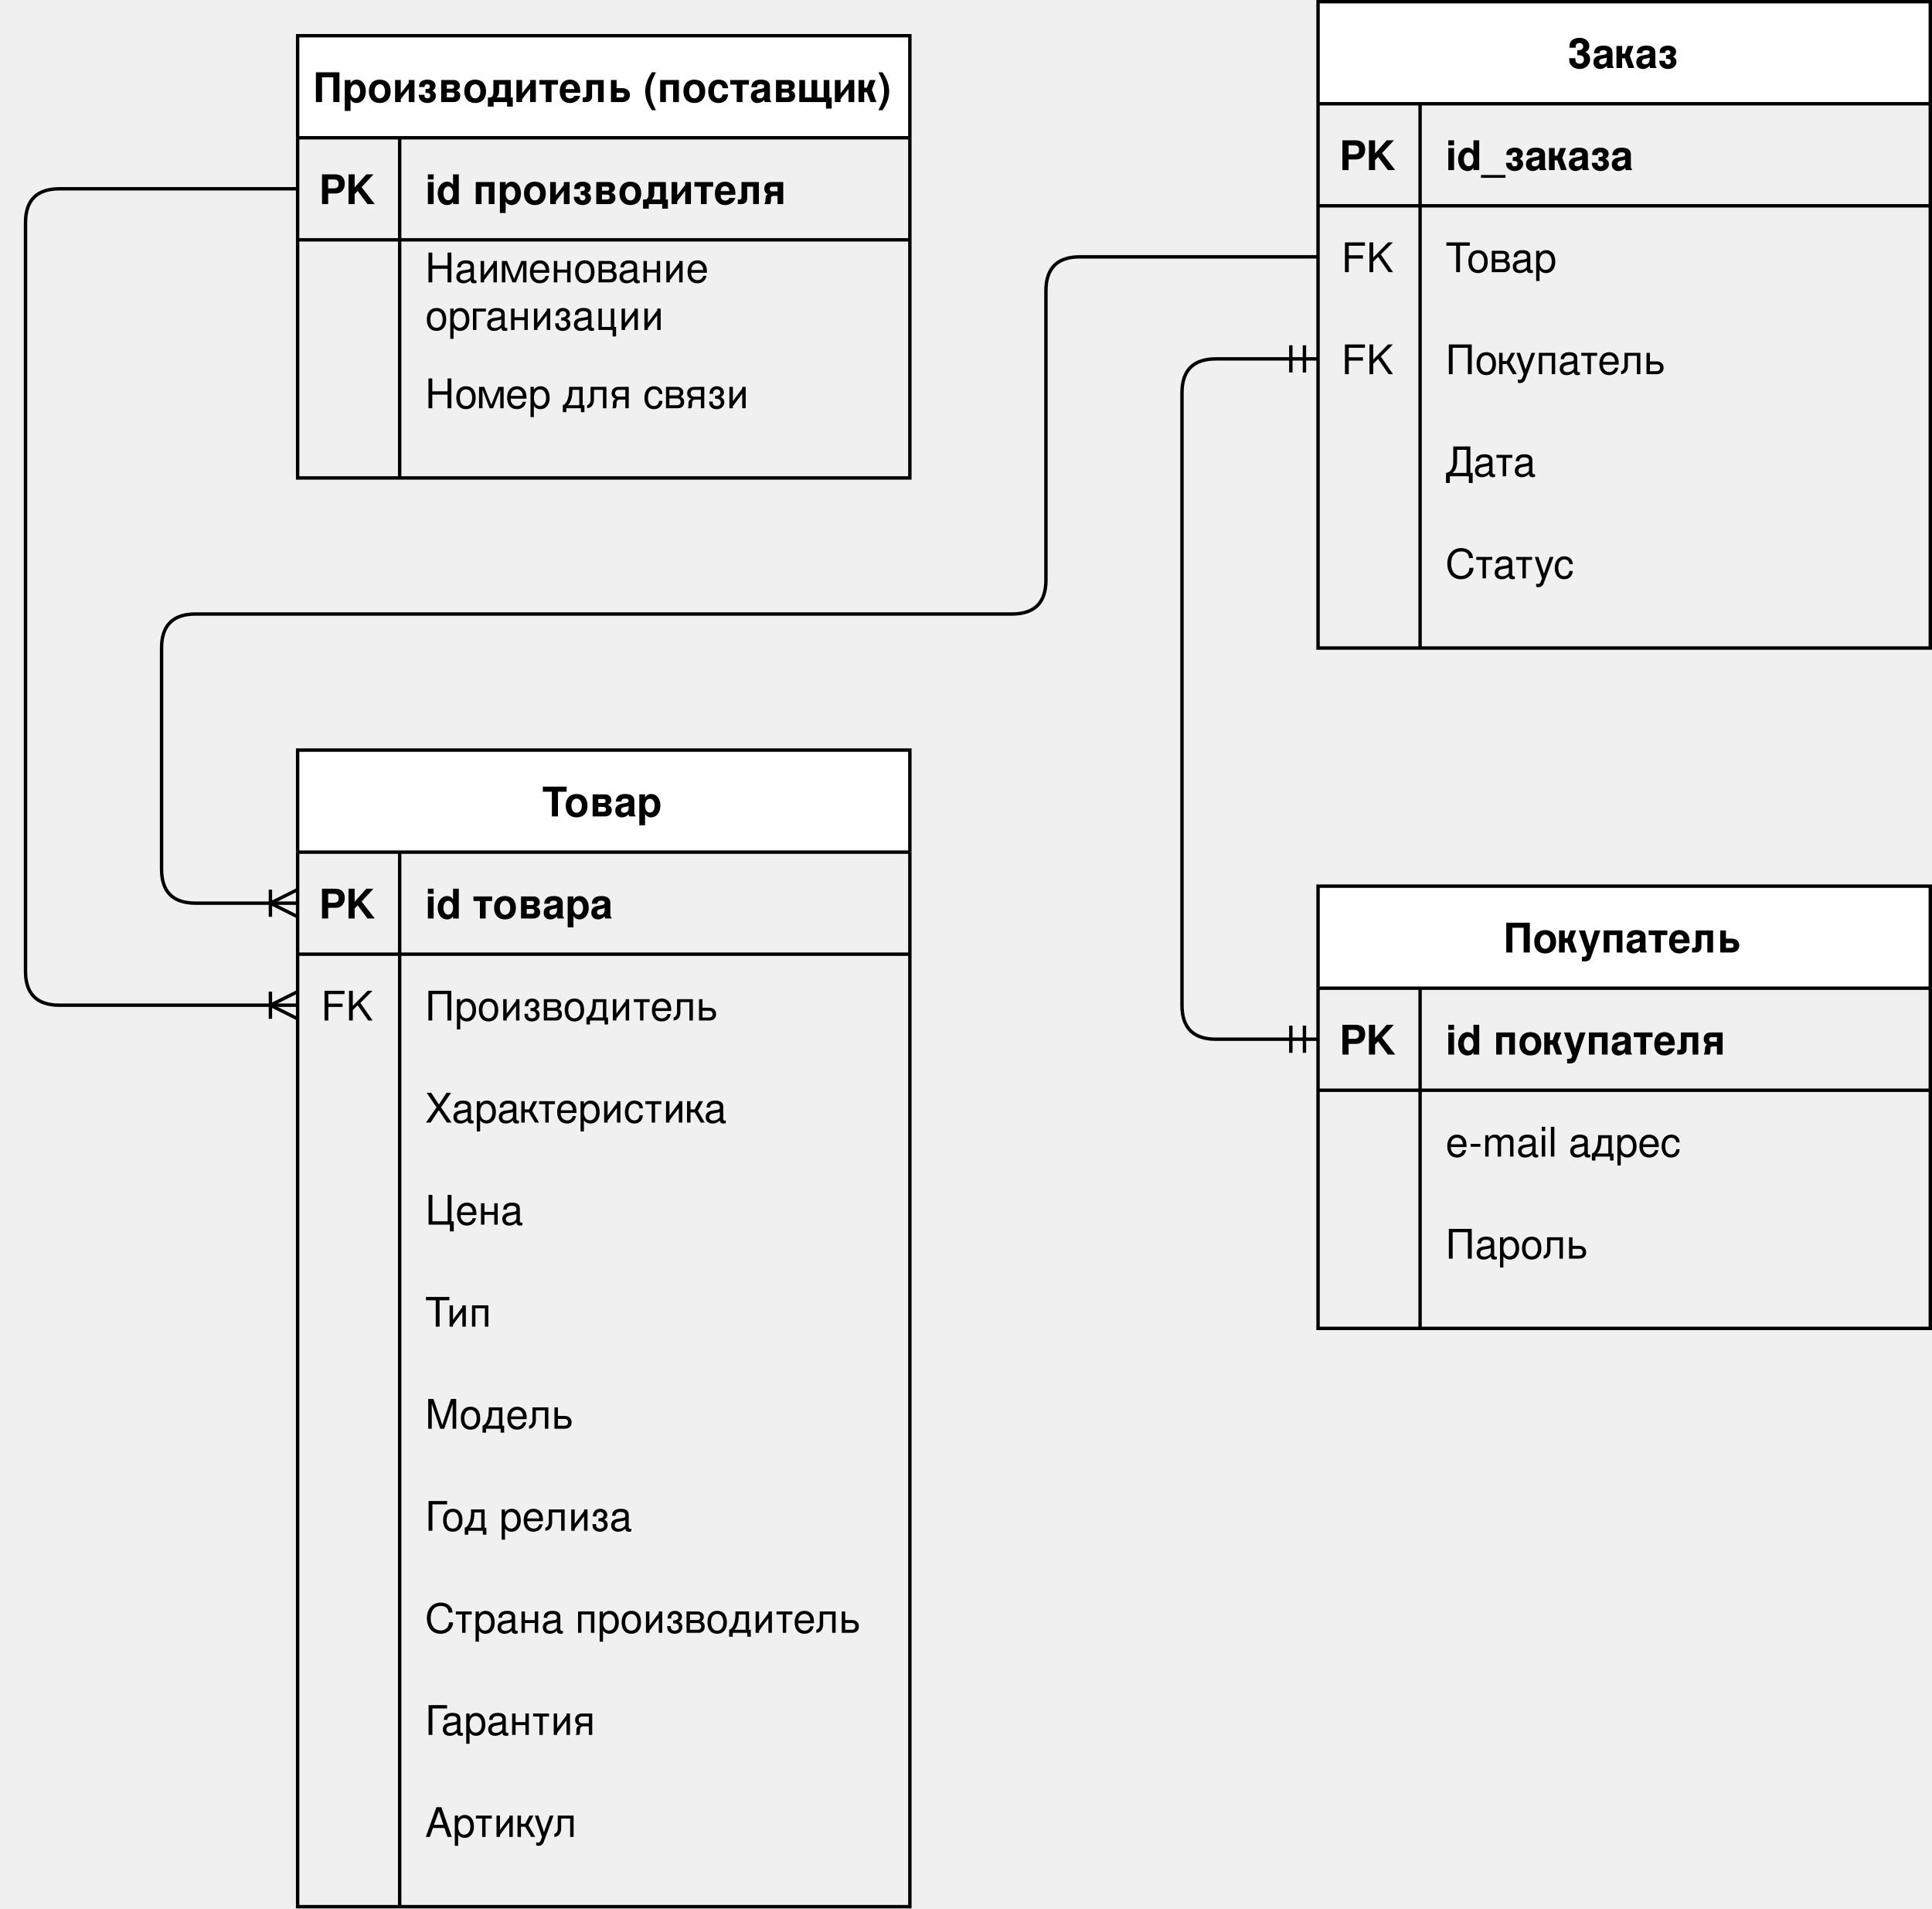
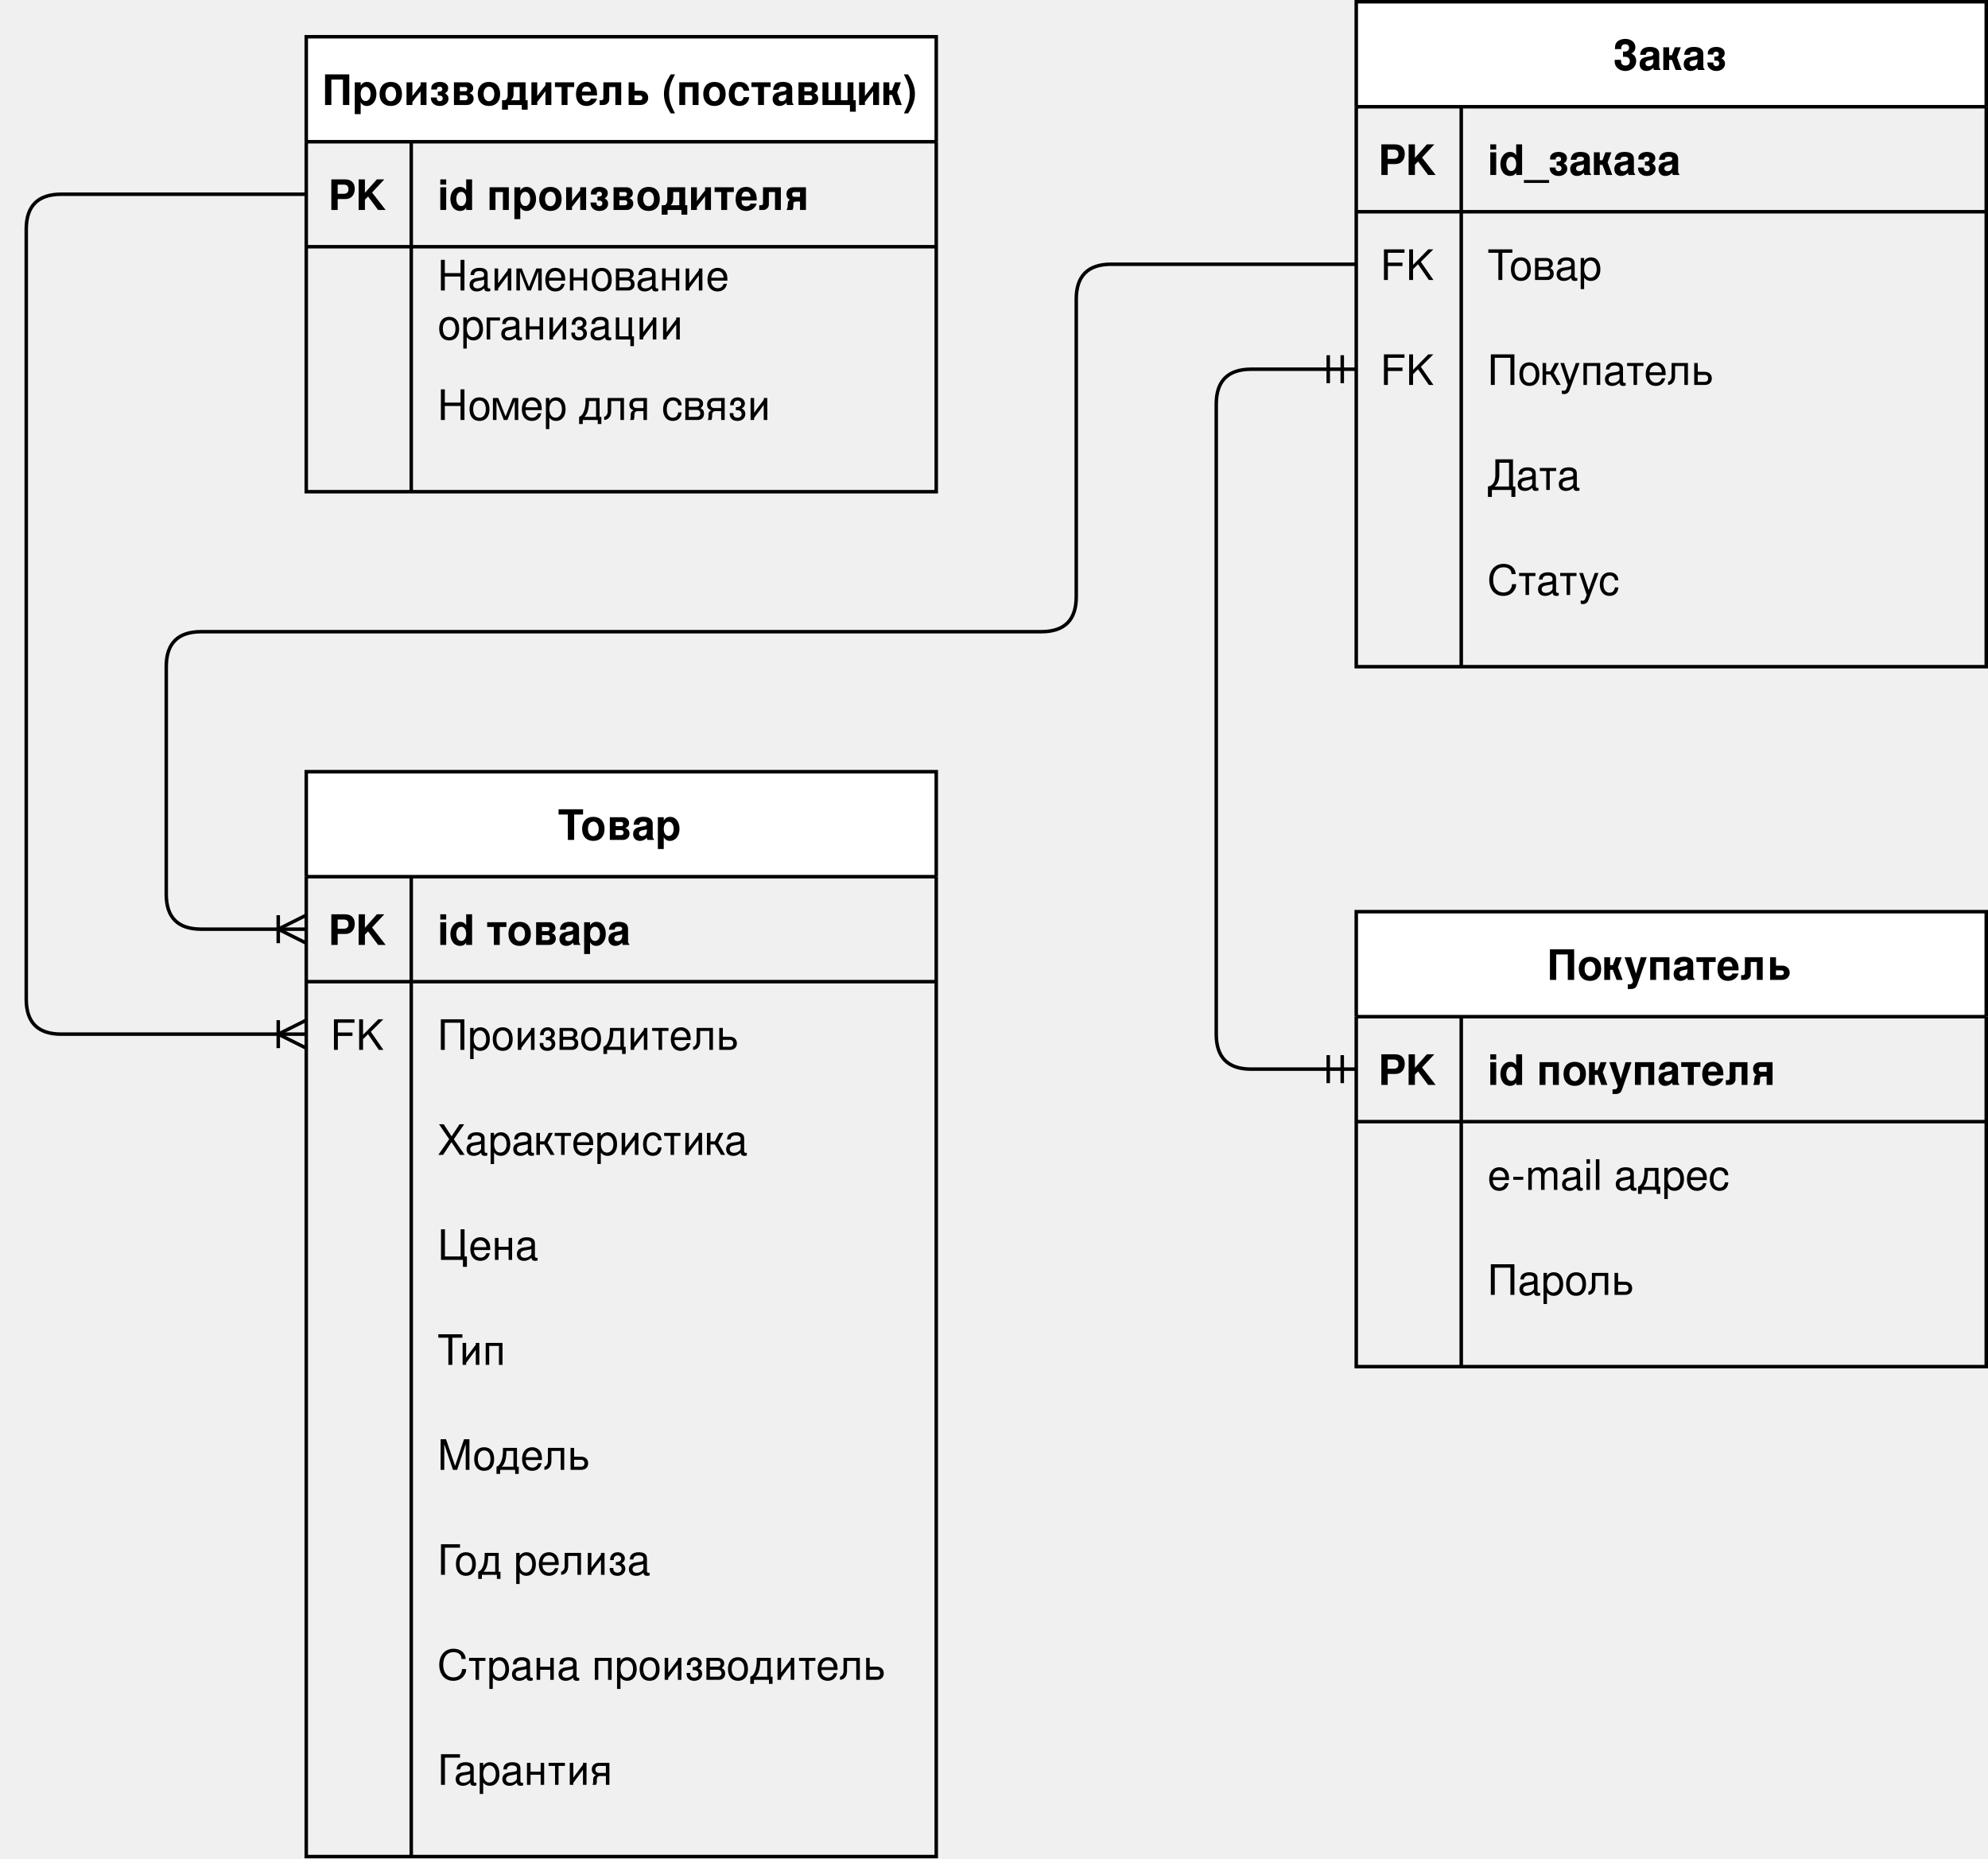
- <svg xmlns="http://www.w3.org/2000/svg" version="1.1" width="568px" height="561px" viewBox="-0.5 -0.5 568 561" content="&lt;mxfile host=&quot;app.diagrams.net&quot; modified=&quot;2020-12-17T16:02:36.501Z&quot; agent=&quot;5.0 (Windows NT 10.0; Win64; x64) AppleWebKit/537.36 (KHTML, like Gecko) Chrome/86.0.424.198 YaBrowser/20.11.3.183 Yowser/2.5 Safari/537.36&quot; etag=&quot;bkSLyqyLhwkshhMPDhsA&quot; version=&quot;14.0.4&quot; type=&quot;github&quot;&gt;&lt;diagram id=&quot;C5RBs43oDa-KdzZeNtuy&quot; name=&quot;Page-1&quot;&gt;7Z1bc5s4GIZ/jWd2L9LhaPClT2l3m57SNOnuzQ4Nss0UIxeTxO6vXwkkECAcHGMQhBmPB4SQhV7pkfR9Eh6o0/XurW9tVh+gDdyBItm7gTobKIqsKcoAfyR7H4UY5igKWPqOTSIlAV+d34AESiT0wbHBNhUxgNANnE068B56HrgPUmGW78OndLQFdNO/urGWIBfw9d5y86F3jh2solBTMZLwd8BZrugvy0PyfGuLRiZPsl1ZNnxigtT5QJ36EAbR0Xo3BS4uPFoud3/t79yrn8O3f3/Z/rK+Td7ffLy9iBK7POaW+BF84AUvTtq8NfV3jrQbeV9GX77vbhbB8uOFMozSfrTcB1Jgg5k0GF3i78k8/B4PZvLAVMPjKFwKQ8KYEz38noQhU1JQwZ6WPiqzDT4MrB84aLINLD8glUSVUACSPbAcD/goQA7PXdfabJ0wehSyclz7ytrDh4AmRM8mC2cH7OuojuC4qLpcocTwKU58gRL/SjKDL1uus/TQ8T0qR/yLEx9sUV6urG1AYpQsaaLII/ADsGPqGSn5twCuQeDvURRyVaeViLQiVSLnT0mdlE0StmLro0oCLdIOlnHaidbogMh9jPRGXvoi+VCBBI7lXqMGannLUMm0ULi0bR9ubix/CQISsIEOLuf5IyrMWBLHdafQhVhvD3o4pQBuyEUXLOi9P2AQwDWVlZRHnGhYFvoEfVDpTKU3+kBH2Z2iczk5Rx8c3Q+m0NsGPqplOA2AxH4CWHCO2IfbyPNqx+qWE/d82po5bT+/P07dkMZWou7RwkkZ4bKNEaLyXLghUFeObQPvCEWM0oowEqi1KjDKKYDiIwokFD2WrpcNC0jpGcWdbDfWveMtr6I7hxmF9doU3hW3Ob1OxWnCgvM0q2obeDpsmqeqfKK2lTdGYDs0vRNhGtdbcWGqKrniBxdry3EpUKNvLcSkRMGJjmXRkVmPbsIgUu0ReSZEjhpHpNZhRKql5WgMkXq++JOJvMSQcV5qwt4BPpYXTRg+5icNVMSMfGb4bYTfChOu0atF9hnpj/QMJOwkk9gSTRGFjJhfGv9ZWFNeu2lHyZh29JIkPp9lR2vHTKR5y07c3tpj2dHyM5EuWXY08ScjWn4ykrLsVELq12TrOUJzUTpqrZ/InIuwjdt6tA5PZDTxJzJawURmxoxPI6ZOGWrOGLKyI9kZE1/HkMYza1XGpcqMgKO4asF9BjOFGjLhpuiMrqeiNMBk/19zfP1LetjPFpf66ta70OaLC5Xjyu6ZXAmT6zQu8bU91VctBpMP11shmMzPYt6dzDB5nqZxyFNFYga58ZBWovaG2MZwyRC2Izw9VWRRxrhDfkc8VnhdbSR6byEqZSEqP8bVziZuOzrL5k1EcStoj4lomO8su2QiGgrVX/KzmO8viYkoNvbw+BkdC94JVmj4OUJJUTpF+WTrwGuZZRwPzsYtPzLH9nDZNDmrM/4kdVdccspa8YL0qlygYvO1JoFFAaqR96b0PK2Gp40vCTJO9ZIIDNO43orLUoMzVMETeJ0z6JzFK9GVlB0nQSm7SsSk8dswYK1HZFF4KsscW10P1EqAKitNE1WWOSvEuoLUpOqKy9S4CmShOsw5I7sMxmOkEoaMPC9GT8ZqyFh20eMZ1e0yGdUWkJG36jTxF5lkeVyHmXiESMIwkbOctGdiRUw0G2ciZ6lqd5iolffDNsdEjgUEWzOnOXvl67FRHu0+b56SejteldFGSsbvCWqOkvqp8wKRKamL/6oMWS/Y9qamKKlI6e3dES5zq3Q7jM4jtBQHnb2//Gzo1JpHJ2eNYHfQ2QJ3uc53l49jb03GxxObJqvdrtbpEesR9UAc7Pbz+rNh12geu12e1+stmNfrBfP6eAtZHrus87wNG3xrklCU3WN0GtoD8wwL4pvePiZ34/VthyuuELjkZ5HTXWFaxpzMLyyKX4k56QYnT5WuAUyqnxZTZencLow7qM+8n9/Ax/lFCUoCewnoBgGEmxVcQs9y50lotIUg2gaGqoY6WQVrlzQE4Nlj/NJvdDq/RnrdwA+Wt8cXdk7wnTYedPwPPn6jk7PZjrk029MTDz3yd/aEuQufJreFZ/S+6JHwczCalN8YtoUP/j04gFA6bw9o91DYkUYLeg+2ZFni6B8H+sC1Aucx/SC8WkF+4zPuT5L6FlckivJRpmJFz0ruSupWLiE1k5CSTSgqi1xCqDJYeyYa6e8KMxx7oekaWP1gtrLRVTUVHx1EGUgaTCzCy9sQpzPCNDSY8eKYOTYKCdiufZU5ypVtUYU0zL5Uvaw9TM5WvsrweOq8rCO7Kp+RurhVHBhD1jeE5GYvP+Fr0Z7Kl+ihNDaG5GYn70Zw7P/Sr2fJcbMVDqHy+ykrVFGU4eSp7oOOTLqr52Wdeym52cv7Jdqzk/Ilcuhi4ZKzYGX2ond3CELJWsQShYr9OvUzUbHOHZHc7OUXunSbiqZYVOQZ+Wdn+LezTkKzQEtRoHmyjb+npgjbHvn5O9Wu0i5qys35b/j5KfB2azk8vrJxZJFQojBR6RdfnouJdW545Gvb3qWXLzJkPe8Jq5WJBX+cO878mUq8CFNt+/+RVSmaMHwssa+nOnf22vLsT6FoocOOd6FLXm5auKyX+4WTxLP6uLNexGG2upX1cetyOiHZyCRUkY9bM9O/o2qHndzZ+LJWg5Ob8w/EZ2xaHVgpcsg/8uxCkehNmg22oVGmDWVfXFy2DQ0zCenZhKpqQ5mFH7L8TBvKxKevdC5cWGKeFl+VTmqj6NSHMGCj+9Zm9QHaAMf4Hw==&lt;/diagram&gt;&lt;/mxfile&gt;" resource="https://app.diagrams.net/#Hpaw-wow%2FDataBase%2Fmain%2FLogicDiag.svg">
+ <svg xmlns="http://www.w3.org/2000/svg" version="1.1" width="568px" height="531px" viewBox="-0.5 -0.5 568 531" content="&lt;mxfile host=&quot;app.diagrams.net&quot; modified=&quot;2020-12-17T16:26:42.685Z&quot; agent=&quot;5.0 (Windows NT 10.0; Win64; x64) AppleWebKit/537.36 (KHTML, like Gecko) Chrome/86.0.424.198 YaBrowser/20.11.3.183 Yowser/2.5 Safari/537.36&quot; etag=&quot;gTwo0oSM0lRyNbuVki-T&quot; version=&quot;14.0.4&quot; type=&quot;github&quot;&gt;&lt;diagram id=&quot;C5RBs43oDa-KdzZeNtuy&quot; name=&quot;Page-1&quot;&gt;7Z1bc5s4GIZ/jWd2L9JBHAy+9CntbtNTmibdvdmhQbaZYnAxSez++pVAAgEiARuDIJ7xeEAIIfRKD9L3STBQpuvdW9/crD54FnQGsmTtBspsIMtAleUB/knWPgrRjVEUsPRti0RKAr7avyEJlEjog23BbSpi4HlOYG/Sgfee68L7IBVm+r73lI628Jz0VTfmEuYCvt6bTj70zraCVRRqyHoS/g7ayxW9MhiS+1ubNDK5k+3KtLwnJkiZD5Sp73lBtLXeTaGDC4+Wy91f+zvn6ufw7d9ftr/Mb5P3Nx9vL6LELqucEt+CD93g4KSNW0N7Z0u7kftl9OX77mYRLD9eyMMo7UfTeSAFNphJg9El/p/Mw//xYAYGhhJuR+FSGBLGnGjh/yQMmZKCCva09FGZbfBmYP7AQZNtYPoBqSSKhAKQ7IFpu9BHASDcdxxzs7XD6FHIynasK3PvPQQ0Ibo3Wdg7aF1HdQTHRdXlCiWGd3HiC5T4V5IZfNh07KWLtu9ROeIrTny4RXm5MrcBiVGypIkij9AP4I6pZ6Tk30JvDQN/j6KQoxqtRKQVKRLZf0rqJDBI2IqtjwoJNEk7WMZpJ1qjDSJ3Fen1vPRF8qECCWzTuUYN1HSXoZJpoXBpW763uTH9JQxIwMazcTnPH1FhxpLYjjP1HA/r7XouTinwNuSgAxf03B9eEHhrKispjzjRsCy0Cfqh0plKb7SBhrI7Rfsg2Uc/HN0Ppp67DXxUy3AaEIn9BLHgHLGfbyMvqx2rW07c02lr5LT9/L6auiGNzUTdysJJGeGyjdFD5blwQqCubMuCbgVF9NKKMBIojSowyimA4iMKJBStStfLlgWk9IziTrYb8952l1fRmcOMwlpjCu+K25zWpOI0YcF5mlW1Czwdts1TBRypbe2NEVo2Te9ImMb1VlyYKnKu+OHF2rQdCtToXw0xKVFwom0gOjKb0U0YRCpnRJ4IkaPWEan2GJFKaTlaQ6SWL/5kIC8xZJyXGrD3gI/lRROGj/lBAxUxI58R/uvhv8yEq/RokX1G+iM9AgkfkklsiaaIQkbMlcZ/FtaU127akTOmHa0kiU9n2VG7MRJp37ITt7fuWHbU/EikT5YdVfzBiJofjKQsO7WQ+jXZeipoLsqDWj0PZE5F2NZtPWqPBzKq+AMZtWAgM2P6pxFTpww1ZwxZ2Z7sjImvYUjjkbUCcKkyPeAorlJwns4MoYZMuCE6o5upKC0w2f/XGF//kh72s8Wltrp1L9T54kLhuLLPTK6FyU0al/jaHuurFoPJz9dbIZjMz2LencwweZ6mcchTWWI6uXGXVqL2htjGcMkQtic8PVZkUfq4Q/6DeCzzHrWR6GcLUSkLUfk+LjiZuN14WLZvIopbQXdMRMP8w7JPJqKhUM9Lfhbzz0tiIoqNPTx+RtuCPwRrNPxUUFKUhyI42jrwWkYZ1cHZuuUHcGwPl22Tsz7jT1J3xSUnUIsnpNflAhWbrw0JLApQ9bw35czTenja+pQg/VgvicAwjeutuCzVOV0VPIDXOJ3OWTwTXU7ZcRKUsrNEDBq/Cx3WZkQWhacAcGx1Z6DWAlQgt01UADgzxPqC1KTqisvUuApkoTrMOSP7DMYqUglDRp4X40zGeshYdtLjCdXtMxmVDpCRN+s08RcZZHpcj5lYQSRhmMiZTnpmYk1MNFpnImeqan+YqJb3w7bHRI4FBFszpzl75euxUVZ2n7dPSa0br8roIiXj9wS1R0nt2HGByJTUxH9VBtAKlr0pKUrKUnp5d4TL3CzdHqOzgpbioPPsLz8ZOtX20cmZI9gfdHbAXa7x3eXj2FuT8fHEpsl6l6v1usdaoR6Ig93zuP5k2NXbx26fx/VaB8b1WsG4Pl5Clscu6zzvwgLfhiRsgZjKp8VUXtq3C/3O02buz2/w4/yixCsToLWEdOYrAs/KW3qu6cyT0GhubLS+AaCbnayCtUNaBHStMX6bLdqdXyPBbrwPprvHB3Z28J22IrT9D95+o5G92Y45NNvTHRfd8nd2hzkL7yanhXv0vOiW8H0wmpRf8bD1Hvx7+IzwtEMa0AdFYQ2JZqo926KBxNE/DvShYwb2Y/pGeLWCXOMzfrIk9S2uSHTS/ihTsaJ7JWcldSuXkJJJSM4mFJVFLiFUGcw9E408+QozHLtX6OQu7dlsZaMrSio+2ogykDSYWITD2xCnz4GhqDMgHDPbeiECu7VgKEe5si2qkIbZtwWXHeiBbOWrDY/Hdjh6slzoBamLW0Vhb7LJ1ULc7OV7Mh1aLHSIHnJrfUludvL2Mdv6L/3egRw3O2HpLL9QqEYVRelOHmsX68nwu35eNrlIiJu9vMGtO0uEDpFDEwuXHE/s7KBF6YJQshGxRKHieQLmiajY5FIfbvbyHtx+U9EQi4p0EsWpP+PTS2gWaCkKNMHZlXMiaja6noefv2PtKt2iJmjPj8PPT4EbR83h8ZX1I4uEEoWJ8nlW0amY2ORKHr623Z1TdJAh62VPWKNMLPgi5DjzlYB4dpHS9Q/t1CmaMHwsMWG9Pnf22nStT6FoocOOd6BPXm5auKyX+8BB4kl93Fkv4jBb3cr6uDWQTgjomYRq8nGrRvo6ivq8kzsbH6gNOLk5n9Y8YdPqwUyR5/wjL04UiV4R12IbGmXakHpgGxpmEtKyCdXVhjITPwB4oQ1l4tN3lRZOLDGOi69IR7VRtJt8cDuKnny2XJn/Dw==&lt;/diagram&gt;&lt;/mxfile&gt;" resource="https://app.diagrams.net/#Hpaw-wow%2FDataBase%2Fmain%2FLogicDiag.svg">
  <defs>
    <clipPath id="mx-clip-387-290-30-30-0">
      <rect x="387" y="290" width="30" height="30" />
    </clipPath>
    <clipPath id="mx-clip-423-290-144-30-0">
      <rect x="423" y="290" width="144" height="30" />
    </clipPath>
    <clipPath id="mx-clip-423-320-144-30-0">
      <rect x="423" y="320" width="144" height="30" />
    </clipPath>
    <clipPath id="mx-clip-423-350-144-30-0">
      <rect x="423" y="350" width="144" height="30" />
    </clipPath>
    <clipPath id="mx-clip-87-40-30-30-0">
      <rect x="87" y="40" width="30" height="30" />
    </clipPath>
    <clipPath id="mx-clip-123-40-144-30-0">
      <rect x="123" y="40" width="144" height="30" />
    </clipPath>
    <clipPath id="mx-clip-123-70-144-30-0">
      <rect x="123" y="70" width="144" height="30" />
    </clipPath>
    <clipPath id="mx-clip-123-100-144-30-0">
      <rect x="123" y="100" width="144" height="30" />
    </clipPath>
    <clipPath id="mx-clip-87-250-30-30-0">
      <rect x="87" y="250" width="30" height="30" />
    </clipPath>
    <clipPath id="mx-clip-123-250-144-30-0">
      <rect x="123" y="250" width="144" height="30" />
    </clipPath>
    <clipPath id="mx-clip-87-280-30-30-0">
      <rect x="87" y="280" width="30" height="30" />
    </clipPath>
    <clipPath id="mx-clip-123-280-144-30-0">
      <rect x="123" y="280" width="144" height="30" />
    </clipPath>
    <clipPath id="mx-clip-123-310-144-30-0">
      <rect x="123" y="310" width="144" height="30" />
    </clipPath>
    <clipPath id="mx-clip-123-340-144-30-0">
      <rect x="123" y="340" width="144" height="30" />
    </clipPath>
    <clipPath id="mx-clip-123-370-144-30-0">
      <rect x="123" y="370" width="144" height="30" />
    </clipPath>
    <clipPath id="mx-clip-123-400-144-30-0">
      <rect x="123" y="400" width="144" height="30" />
    </clipPath>
    <clipPath id="mx-clip-123-430-144-30-0">
      <rect x="123" y="430" width="144" height="30" />
    </clipPath>
    <clipPath id="mx-clip-123-460-144-30-0">
      <rect x="123" y="460" width="144" height="30" />
    </clipPath>
    <clipPath id="mx-clip-123-490-144-30-0">
      <rect x="123" y="490" width="144" height="30" />
-     </clipPath>
-     <clipPath id="mx-clip-123-520-144-30-0">
-       <rect x="123" y="520" width="144" height="30" />
    </clipPath>
    <clipPath id="mx-clip-387-30-30-30-0">
      <rect x="387" y="30" width="30" height="30" />
    </clipPath>
    <clipPath id="mx-clip-423-30-144-30-0">
      <rect x="423" y="30" width="144" height="30" />
    </clipPath>
    <clipPath id="mx-clip-387-60-30-30-0">
      <rect x="387" y="60" width="30" height="30" />
    </clipPath>
    <clipPath id="mx-clip-423-60-144-30-0">
      <rect x="423" y="60" width="144" height="30" />
    </clipPath>
    <clipPath id="mx-clip-387-90-30-30-0">
      <rect x="387" y="90" width="30" height="30" />
    </clipPath>
    <clipPath id="mx-clip-423-90-144-30-0">
      <rect x="423" y="90" width="144" height="30" />
    </clipPath>
    <clipPath id="mx-clip-423-120-144-30-0">
      <rect x="423" y="120" width="144" height="30" />
    </clipPath>
    <clipPath id="mx-clip-423-150-144-30-0">
      <rect x="423" y="150" width="144" height="30" />
    </clipPath>
  </defs>
  <g>
    <path d="M 387 290 L 387 260 L 567 260 L 567 290" fill="#ffffff" stroke="#000000" stroke-miterlimit="10" pointer-events="all" />
    <path d="M 387 290 L 387 390 L 567 390 L 567 290" fill="none" stroke="#000000" stroke-miterlimit="10" pointer-events="none" />
    <path d="M 387 290 L 567 290" fill="none" stroke="#000000" stroke-miterlimit="10" pointer-events="none" />
    <path d="M 417 290 L 417 390" fill="none" stroke="#000000" stroke-miterlimit="10" pointer-events="none" />
    <g fill="#000000" font-family="Helvetica" font-weight="bold" pointer-events="none" text-anchor="middle" font-size="12px">
      <text x="476.5" y="279.5">Покупатель</text>
    </g>
    <path d="M 387 290 M 567 290 M 567 320 L 387 320" fill="none" stroke="#000000" stroke-miterlimit="10" pointer-events="none" />
    <path d="M 387 290 M 417 290 M 417 320 M 387 320" fill="none" stroke="#000000" stroke-miterlimit="10" pointer-events="none" />
    <g fill="#000000" font-family="Helvetica" font-weight="bold" pointer-events="none" clip-path="url(#mx-clip-387-290-30-30-0)" text-anchor="middle" font-size="12px">
      <text x="401.5" y="309.5">PK</text>
    </g>
    <path d="M 417 290 M 567 290 M 567 320 M 417 320" fill="none" stroke="#000000" stroke-miterlimit="10" pointer-events="none" />
    <g fill="#000000" font-family="Helvetica" font-weight="bold" text-decoration="underline" pointer-events="none" clip-path="url(#mx-clip-423-290-144-30-0)" font-size="12px">
      <text x="424.5" y="309.5">id покупателя</text>
    </g>
    <path d="M 387 320 M 567 320 M 567 350 M 387 350" fill="none" stroke="#000000" stroke-miterlimit="10" pointer-events="none" />
    <path d="M 387 320 M 417 320 M 417 350 M 387 350" fill="none" stroke="#000000" stroke-miterlimit="10" pointer-events="none" />
    <path d="M 417 320 M 567 320 M 567 350 M 417 350" fill="none" stroke="#000000" stroke-miterlimit="10" pointer-events="none" />
    <g fill="#000000" font-family="Helvetica" pointer-events="none" clip-path="url(#mx-clip-423-320-144-30-0)" font-size="12px">
      <text x="424.5" y="339.5">e-mail адрес</text>
    </g>
    <path d="M 387 350 M 567 350 M 567 380 M 387 380" fill="none" stroke="#000000" stroke-miterlimit="10" pointer-events="none" />
    <path d="M 387 350 M 417 350 M 417 380 M 387 380" fill="none" stroke="#000000" stroke-miterlimit="10" pointer-events="none" />
    <path d="M 417 350 M 567 350 M 567 380 M 417 380" fill="none" stroke="#000000" stroke-miterlimit="10" pointer-events="none" />
    <g fill="#000000" font-family="Helvetica" pointer-events="none" clip-path="url(#mx-clip-423-350-144-30-0)" font-size="12px">
      <text x="424.5" y="369.5">Пароль</text>
    </g>
    <path d="M 87 40 L 87 10 L 267 10 L 267 40" fill="#ffffff" stroke="#000000" stroke-miterlimit="10" pointer-events="none" />
    <path d="M 87 40 L 87 140 L 267 140 L 267 40" fill="none" stroke="#000000" stroke-miterlimit="10" pointer-events="none" />
    <path d="M 87 40 L 267 40" fill="none" stroke="#000000" stroke-miterlimit="10" pointer-events="none" />
    <path d="M 117 40 L 117 140" fill="none" stroke="#000000" stroke-miterlimit="10" pointer-events="none" />
    <g fill="#000000" font-family="Helvetica" font-weight="bold" pointer-events="none" text-anchor="middle" font-size="12px">
      <text x="176.5" y="29.5">Производитель (поставщик)</text>
    </g>
    <path d="M 87 40 M 267 40 M 267 70 L 87 70" fill="none" stroke="#000000" stroke-miterlimit="10" pointer-events="none" />
    <path d="M 87 40 M 117 40 M 117 70 M 87 70" fill="none" stroke="#000000" stroke-miterlimit="10" pointer-events="none" />
    <g fill="#000000" font-family="Helvetica" font-weight="bold" pointer-events="none" clip-path="url(#mx-clip-87-40-30-30-0)" text-anchor="middle" font-size="12px">
      <text x="101.5" y="59.5">PK</text>
    </g>
    <path d="M 117 40 M 267 40 M 267 70 M 117 70" fill="none" stroke="#000000" stroke-miterlimit="10" pointer-events="none" />
    <g fill="#000000" font-family="Helvetica" font-weight="bold" text-decoration="underline" pointer-events="none" clip-path="url(#mx-clip-123-40-144-30-0)" font-size="12px">
      <text x="124.5" y="59.5">id производителя</text>
    </g>
    <path d="M 87 70 M 267 70 M 267 100 M 87 100" fill="none" stroke="#000000" stroke-miterlimit="10" pointer-events="none" />
    <path d="M 87 70 M 117 70 M 117 100 M 87 100" fill="none" stroke="#000000" stroke-miterlimit="10" pointer-events="none" />
    <path d="M 117 70 M 267 70 M 267 100 M 117 100" fill="none" stroke="#000000" stroke-miterlimit="10" pointer-events="none" />
    <g fill="#000000" font-family="Helvetica" pointer-events="none" clip-path="url(#mx-clip-123-70-144-30-0)" font-size="12px">
      <text x="124.5" y="82.5">Наименование </text>
      <text x="124.5" y="96.5">организации</text>
    </g>
    <path d="M 87 100 M 267 100 M 267 130 M 87 130" fill="none" stroke="#000000" stroke-miterlimit="10" pointer-events="none" />
    <path d="M 87 100 M 117 100 M 117 130 M 87 130" fill="none" stroke="#000000" stroke-miterlimit="10" pointer-events="none" />
    <path d="M 117 100 M 267 100 M 267 130 M 117 130" fill="none" stroke="#000000" stroke-miterlimit="10" pointer-events="none" />
    <g fill="#000000" font-family="Helvetica" pointer-events="none" clip-path="url(#mx-clip-123-100-144-30-0)" font-size="12px">
      <text x="124.5" y="119.5">Номер для связи</text>
    </g>
    <path d="M 87 250 L 87 220 L 267 220 L 267 250" fill="#ffffff" stroke="#000000" stroke-miterlimit="10" pointer-events="none" />
-     <path d="M 87 250 L 87 560 L 267 560 L 267 250" fill="none" stroke="#000000" stroke-miterlimit="10" pointer-events="none" />
+     <path d="M 87 250 L 87 530 L 267 530 L 267 250" fill="none" stroke="#000000" stroke-miterlimit="10" pointer-events="none" />
    <path d="M 87 250 L 267 250" fill="none" stroke="#000000" stroke-miterlimit="10" pointer-events="none" />
-     <path d="M 117 250 L 117 560" fill="none" stroke="#000000" stroke-miterlimit="10" pointer-events="none" />
+     <path d="M 117 250 L 117 530" fill="none" stroke="#000000" stroke-miterlimit="10" pointer-events="none" />
    <g fill="#000000" font-family="Helvetica" font-weight="bold" pointer-events="none" text-anchor="middle" font-size="12px">
      <text x="176.5" y="239.5">Товар</text>
    </g>
    <path d="M 87 250 M 267 250 M 267 280 L 87 280" fill="none" stroke="#000000" stroke-miterlimit="10" pointer-events="none" />
    <path d="M 87 250 M 117 250 M 117 280 M 87 280" fill="none" stroke="#000000" stroke-miterlimit="10" pointer-events="none" />
    <g fill="#000000" font-family="Helvetica" font-weight="bold" pointer-events="none" clip-path="url(#mx-clip-87-250-30-30-0)" text-anchor="middle" font-size="12px">
      <text x="101.5" y="269.5">PK</text>
    </g>
    <path d="M 117 250 M 267 250 M 267 280 M 117 280" fill="none" stroke="#000000" stroke-miterlimit="10" pointer-events="none" />
    <g fill="#000000" font-family="Helvetica" font-weight="bold" text-decoration="underline" pointer-events="none" clip-path="url(#mx-clip-123-250-144-30-0)" font-size="12px">
      <text x="124.5" y="269.5">id товара</text>
    </g>
    <path d="M 87 280 M 267 280 M 267 310 M 87 310" fill="none" stroke="#000000" stroke-miterlimit="10" pointer-events="none" />
    <path d="M 87 280 M 117 280 M 117 310 M 87 310" fill="none" stroke="#000000" stroke-miterlimit="10" pointer-events="none" />
    <g fill="#000000" font-family="Helvetica" pointer-events="none" clip-path="url(#mx-clip-87-280-30-30-0)" text-anchor="middle" font-size="12px">
      <text x="101.5" y="299.5">FK</text>
    </g>
    <path d="M 117 280 M 267 280 M 267 310 M 117 310" fill="none" stroke="#000000" stroke-miterlimit="10" pointer-events="none" />
    <g fill="#000000" font-family="Helvetica" pointer-events="none" clip-path="url(#mx-clip-123-280-144-30-0)" font-size="12px">
      <text x="124.5" y="299.5">Производитель</text>
    </g>
    <path d="M 87 310 M 267 310 M 267 340 M 87 340" fill="none" stroke="#000000" stroke-miterlimit="10" pointer-events="none" />
    <path d="M 87 310 M 117 310 M 117 340 M 87 340" fill="none" stroke="#000000" stroke-miterlimit="10" pointer-events="none" />
    <path d="M 117 310 M 267 310 M 267 340 M 117 340" fill="none" stroke="#000000" stroke-miterlimit="10" pointer-events="none" />
    <g fill="#000000" font-family="Helvetica" pointer-events="none" clip-path="url(#mx-clip-123-310-144-30-0)" font-size="12px">
      <text x="124.5" y="329.5">Характеристика</text>
    </g>
    <path d="M 87 340 M 267 340 M 267 370 M 87 370" fill="none" stroke="#000000" stroke-miterlimit="10" pointer-events="none" />
    <path d="M 87 340 M 117 340 M 117 370 M 87 370" fill="none" stroke="#000000" stroke-miterlimit="10" pointer-events="none" />
    <path d="M 117 340 M 267 340 M 267 370 M 117 370" fill="none" stroke="#000000" stroke-miterlimit="10" pointer-events="none" />
    <g fill="#000000" font-family="Helvetica" pointer-events="none" clip-path="url(#mx-clip-123-340-144-30-0)" font-size="12px">
      <text x="124.5" y="359.5">Цена</text>
    </g>
    <path d="M 87 370 M 267 370 M 267 400 M 87 400" fill="none" stroke="#000000" stroke-miterlimit="10" pointer-events="none" />
    <path d="M 87 370 M 117 370 M 117 400 M 87 400" fill="none" stroke="#000000" stroke-miterlimit="10" pointer-events="none" />
    <path d="M 117 370 M 267 370 M 267 400 M 117 400" fill="none" stroke="#000000" stroke-miterlimit="10" pointer-events="none" />
    <g fill="#000000" font-family="Helvetica" pointer-events="none" clip-path="url(#mx-clip-123-370-144-30-0)" font-size="12px">
      <text x="124.5" y="389.5">Тип</text>
    </g>
    <path d="M 87 400 M 267 400 M 267 430 M 87 430" fill="none" stroke="#000000" stroke-miterlimit="10" pointer-events="none" />
    <path d="M 87 400 M 117 400 M 117 430 M 87 430" fill="none" stroke="#000000" stroke-miterlimit="10" pointer-events="none" />
    <path d="M 117 400 M 267 400 M 267 430 M 117 430" fill="none" stroke="#000000" stroke-miterlimit="10" pointer-events="none" />
    <g fill="#000000" font-family="Helvetica" pointer-events="none" clip-path="url(#mx-clip-123-400-144-30-0)" font-size="12px">
      <text x="124.5" y="419.5">Модель</text>
    </g>
    <path d="M 87 430 M 267 430 M 267 460 M 87 460" fill="none" stroke="#000000" stroke-miterlimit="10" pointer-events="none" />
    <path d="M 87 430 M 117 430 M 117 460 M 87 460" fill="none" stroke="#000000" stroke-miterlimit="10" pointer-events="none" />
    <path d="M 117 430 M 267 430 M 267 460 M 117 460" fill="none" stroke="#000000" stroke-miterlimit="10" pointer-events="none" />
    <g fill="#000000" font-family="Helvetica" pointer-events="none" clip-path="url(#mx-clip-123-430-144-30-0)" font-size="12px">
      <text x="124.5" y="449.5">Год релиза</text>
    </g>
    <path d="M 87 460 M 267 460 M 267 490 M 87 490" fill="none" stroke="#000000" stroke-miterlimit="10" pointer-events="none" />
    <path d="M 87 460 M 117 460 M 117 490 M 87 490" fill="none" stroke="#000000" stroke-miterlimit="10" pointer-events="none" />
    <path d="M 117 460 M 267 460 M 267 490 M 117 490" fill="none" stroke="#000000" stroke-miterlimit="10" pointer-events="none" />
    <g fill="#000000" font-family="Helvetica" pointer-events="none" clip-path="url(#mx-clip-123-460-144-30-0)" font-size="12px">
      <text x="124.5" y="479.5">Страна производитель</text>
    </g>
    <path d="M 87 490 M 267 490 M 267 520 M 87 520" fill="none" stroke="#000000" stroke-miterlimit="10" pointer-events="none" />
    <path d="M 87 490 M 117 490 M 117 520 M 87 520" fill="none" stroke="#000000" stroke-miterlimit="10" pointer-events="none" />
    <path d="M 117 490 M 267 490 M 267 520 M 117 520" fill="none" stroke="#000000" stroke-miterlimit="10" pointer-events="none" />
    <g fill="#000000" font-family="Helvetica" pointer-events="none" clip-path="url(#mx-clip-123-490-144-30-0)" font-size="12px">
      <text x="124.5" y="509.5">Гарантия</text>
-     </g>
-     <path d="M 87 520 M 267 520 M 267 550 M 87 550" fill="none" stroke="#000000" stroke-miterlimit="10" pointer-events="none" />
-     <path d="M 87 520 M 117 520 M 117 550 M 87 550" fill="none" stroke="#000000" stroke-miterlimit="10" pointer-events="none" />
-     <path d="M 117 520 M 267 520 M 267 550 M 117 550" fill="none" stroke="#000000" stroke-miterlimit="10" pointer-events="none" />
-     <g fill="#000000" font-family="Helvetica" pointer-events="none" clip-path="url(#mx-clip-123-520-144-30-0)" font-size="12px">
-       <text x="124.5" y="539.5">Артикул</text>
    </g>
    <path d="M 87 55 L 17 55 Q 7 55 7 65 L 7 285 Q 7 295 17 295 L 87 295" fill="none" stroke="#000000" stroke-miterlimit="10" pointer-events="none" />
    <path d="M 79 299 L 79 291 M 87 291 L 79 295 L 87 299" fill="none" stroke="#000000" stroke-miterlimit="10" pointer-events="none" />
    <path d="M 387 30 L 387 0 L 567 0 L 567 30" fill="#ffffff" stroke="#000000" stroke-miterlimit="10" pointer-events="none" />
    <path d="M 387 30 L 387 190 L 567 190 L 567 30" fill="none" stroke="#000000" stroke-miterlimit="10" pointer-events="none" />
    <path d="M 387 30 L 567 30" fill="none" stroke="#000000" stroke-miterlimit="10" pointer-events="none" />
    <path d="M 417 30 L 417 190" fill="none" stroke="#000000" stroke-miterlimit="10" pointer-events="none" />
    <g fill="#000000" font-family="Helvetica" font-weight="bold" pointer-events="none" text-anchor="middle" font-size="12px">
      <text x="476.5" y="19.5">Заказ</text>
    </g>
    <path d="M 387 30 M 567 30 M 567 60 L 387 60" fill="none" stroke="#000000" stroke-miterlimit="10" pointer-events="none" />
    <path d="M 387 30 M 417 30 M 417 60 M 387 60" fill="none" stroke="#000000" stroke-miterlimit="10" pointer-events="none" />
    <g fill="#000000" font-family="Helvetica" font-weight="bold" pointer-events="none" clip-path="url(#mx-clip-387-30-30-30-0)" text-anchor="middle" font-size="12px">
      <text x="401.5" y="49.5">PK</text>
    </g>
    <path d="M 417 30 M 567 30 M 567 60 M 417 60" fill="none" stroke="#000000" stroke-miterlimit="10" pointer-events="none" />
    <g fill="#000000" font-family="Helvetica" font-weight="bold" text-decoration="underline" pointer-events="none" clip-path="url(#mx-clip-423-30-144-30-0)" font-size="12px">
      <text x="424.5" y="49.5">id_заказа</text>
    </g>
    <path d="M 387 60 M 567 60 M 567 90 M 387 90" fill="none" stroke="#000000" stroke-miterlimit="10" pointer-events="none" />
    <path d="M 387 60 M 417 60 M 417 90 M 387 90" fill="none" stroke="#000000" stroke-miterlimit="10" pointer-events="none" />
    <g fill="#000000" font-family="Helvetica" pointer-events="none" clip-path="url(#mx-clip-387-60-30-30-0)" text-anchor="middle" font-size="12px">
      <text x="401.5" y="79.5">FK</text>
    </g>
    <path d="M 417 60 M 567 60 M 567 90 M 417 90" fill="none" stroke="#000000" stroke-miterlimit="10" pointer-events="none" />
    <g fill="#000000" font-family="Helvetica" pointer-events="none" clip-path="url(#mx-clip-423-60-144-30-0)" font-size="12px">
      <text x="424.5" y="79.5">Товар</text>
    </g>
    <path d="M 387 90 M 567 90 M 567 120 M 387 120" fill="none" stroke="#000000" stroke-miterlimit="10" pointer-events="none" />
    <path d="M 387 90 M 417 90 M 417 120 M 387 120" fill="none" stroke="#000000" stroke-miterlimit="10" pointer-events="none" />
    <g fill="#000000" font-family="Helvetica" pointer-events="none" clip-path="url(#mx-clip-387-90-30-30-0)" text-anchor="middle" font-size="12px">
      <text x="401.5" y="109.5">FK</text>
    </g>
    <path d="M 417 90 M 567 90 M 567 120 M 417 120" fill="none" stroke="#000000" stroke-miterlimit="10" pointer-events="none" />
    <g fill="#000000" font-family="Helvetica" pointer-events="none" clip-path="url(#mx-clip-423-90-144-30-0)" font-size="12px">
      <text x="424.5" y="109.5">Покупатель</text>
    </g>
    <path d="M 387 120 M 567 120 M 567 150 M 387 150" fill="none" stroke="#000000" stroke-miterlimit="10" pointer-events="none" />
    <path d="M 387 120 M 417 120 M 417 150 M 387 150" fill="none" stroke="#000000" stroke-miterlimit="10" pointer-events="none" />
    <path d="M 417 120 M 567 120 M 567 150 M 417 150" fill="none" stroke="#000000" stroke-miterlimit="10" pointer-events="none" />
    <g fill="#000000" font-family="Helvetica" pointer-events="none" clip-path="url(#mx-clip-423-120-144-30-0)" font-size="12px">
      <text x="424.5" y="139.5">Дата</text>
    </g>
    <path d="M 387 150 M 567 150 M 567 180 M 387 180" fill="none" stroke="#000000" stroke-miterlimit="10" pointer-events="none" />
    <path d="M 387 150 M 417 150 M 417 180 M 387 180" fill="none" stroke="#000000" stroke-miterlimit="10" pointer-events="none" />
    <path d="M 417 150 M 567 150 M 567 180 M 417 180" fill="none" stroke="#000000" stroke-miterlimit="10" pointer-events="none" />
    <g fill="#000000" font-family="Helvetica" pointer-events="none" clip-path="url(#mx-clip-423-150-144-30-0)" font-size="12px">
      <text x="424.5" y="169.5">Статус</text>
    </g>
    <path d="M 387 305 L 357 305 Q 347 305 347 295 L 347 115 Q 347 105 357 105 L 387 105" fill="none" stroke="#000000" stroke-miterlimit="10" pointer-events="none" />
    <path d="M 383 309 L 383 301 M 379 309 L 379 301" fill="none" stroke="#000000" stroke-miterlimit="10" pointer-events="none" />
    <path d="M 383 109 L 383 101 M 379 109 L 379 101" fill="none" stroke="#000000" stroke-miterlimit="10" pointer-events="none" />
    <path d="M 387 75 L 317 75 Q 307 75 307 85 L 307 170 Q 307 180 297 180 L 57 180 Q 47 180 47 190 L 47 255 Q 47 265 57 265 L 87 265" fill="none" stroke="#000000" stroke-miterlimit="10" pointer-events="none" />
    <path d="M 79 269 L 79 261 M 87 261 L 79 265 L 87 269" fill="none" stroke="#000000" stroke-miterlimit="10" pointer-events="none" />
  </g>
</svg>
